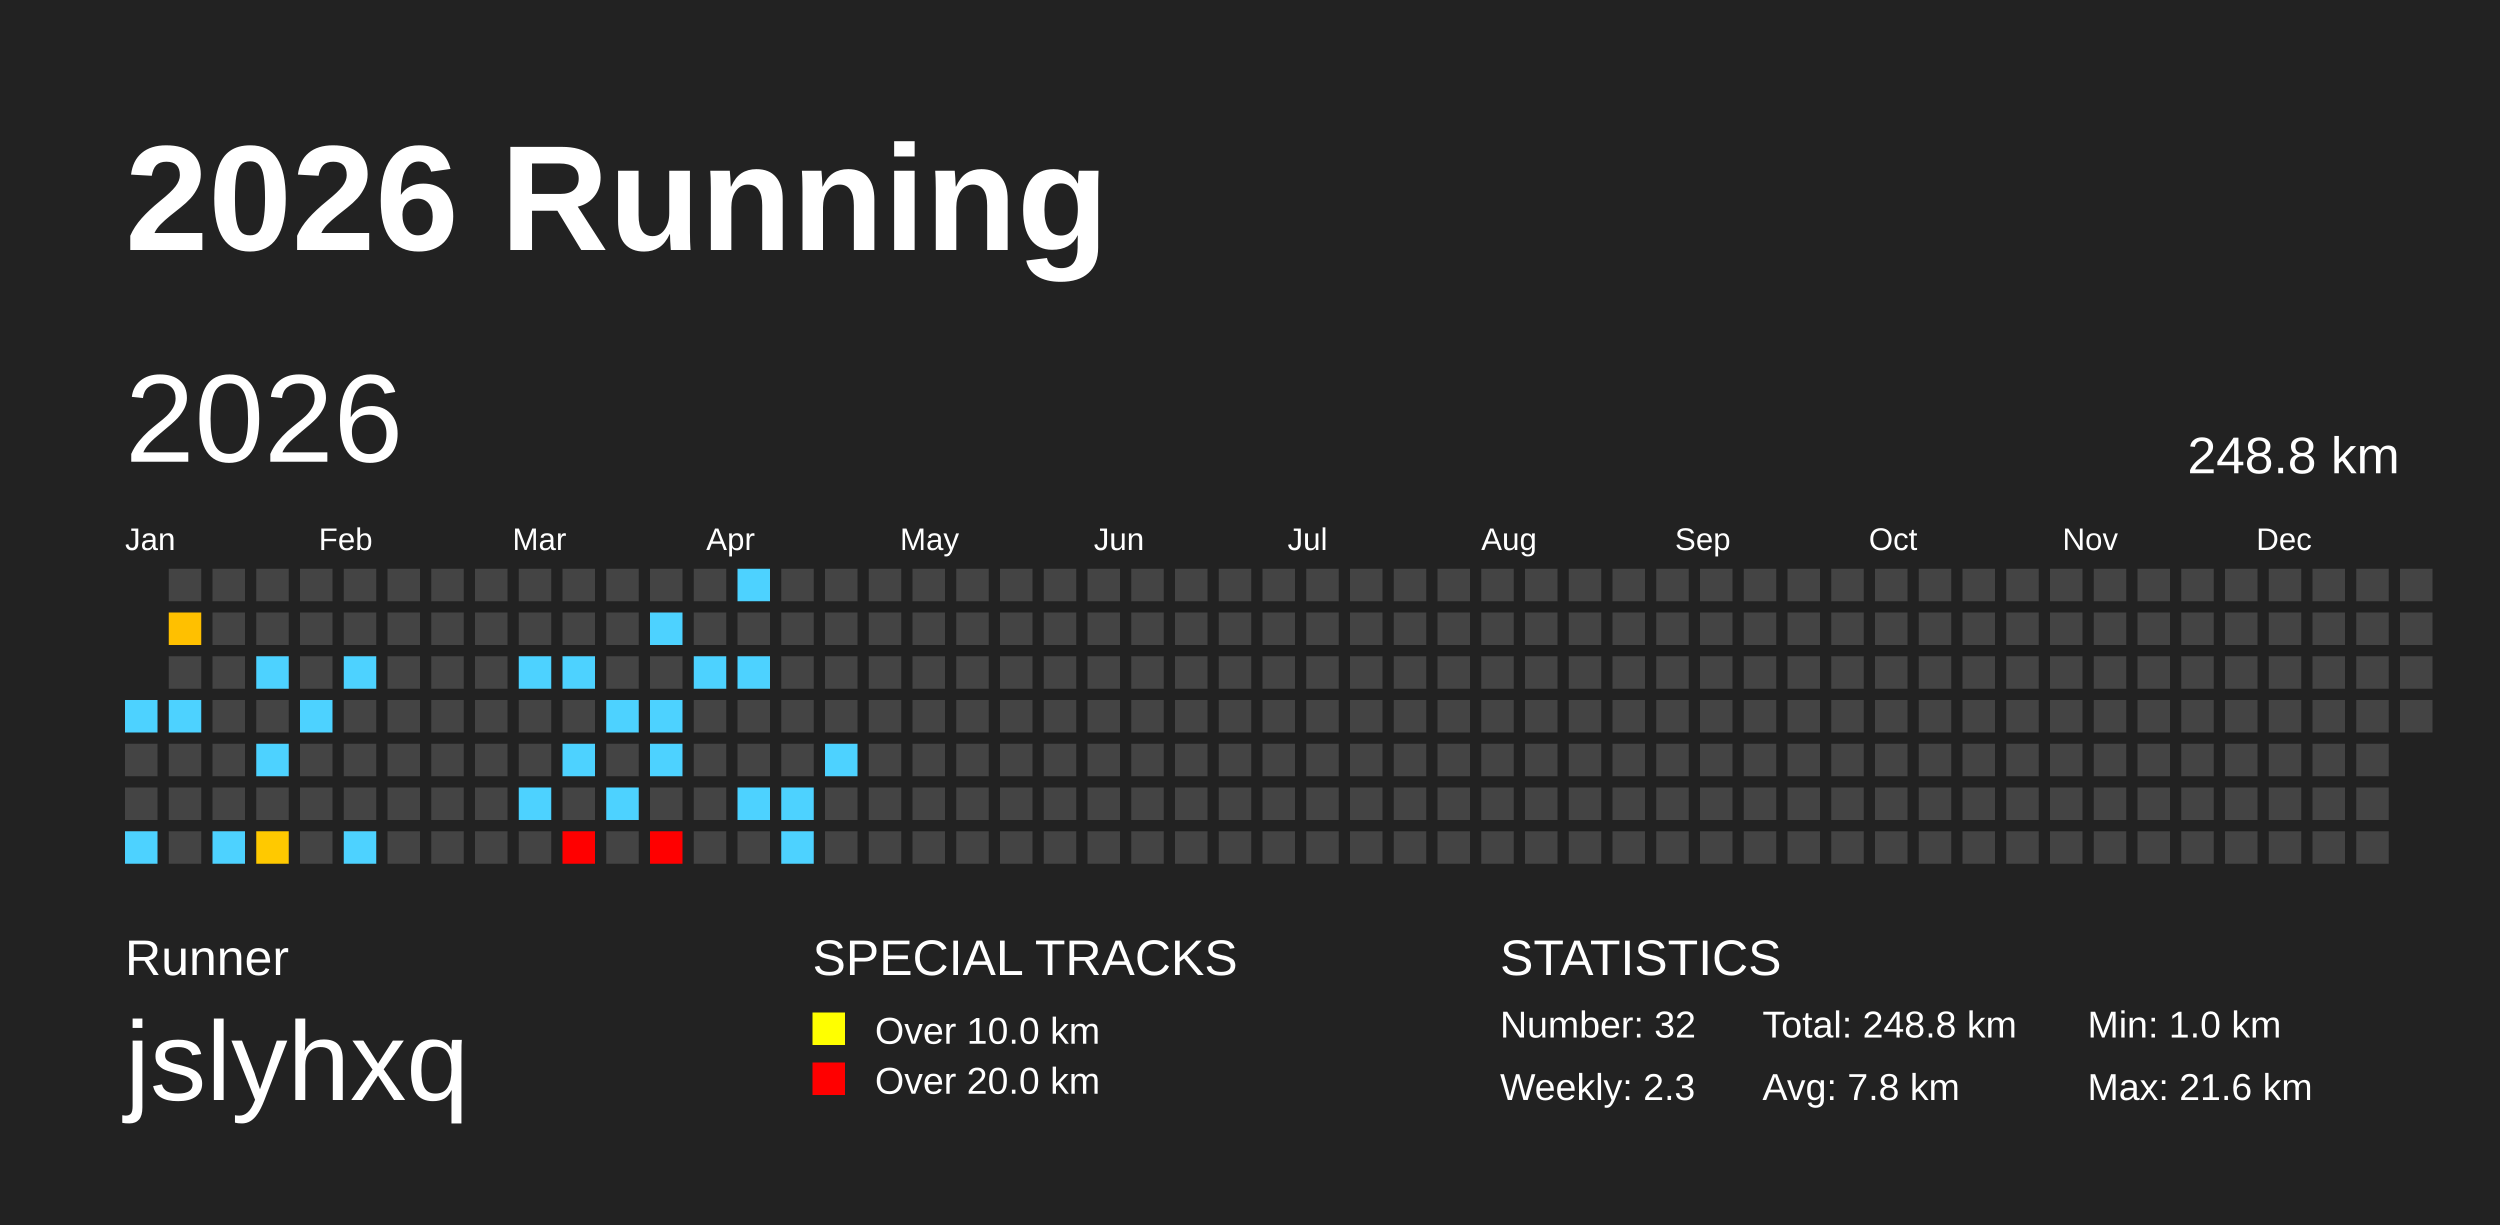
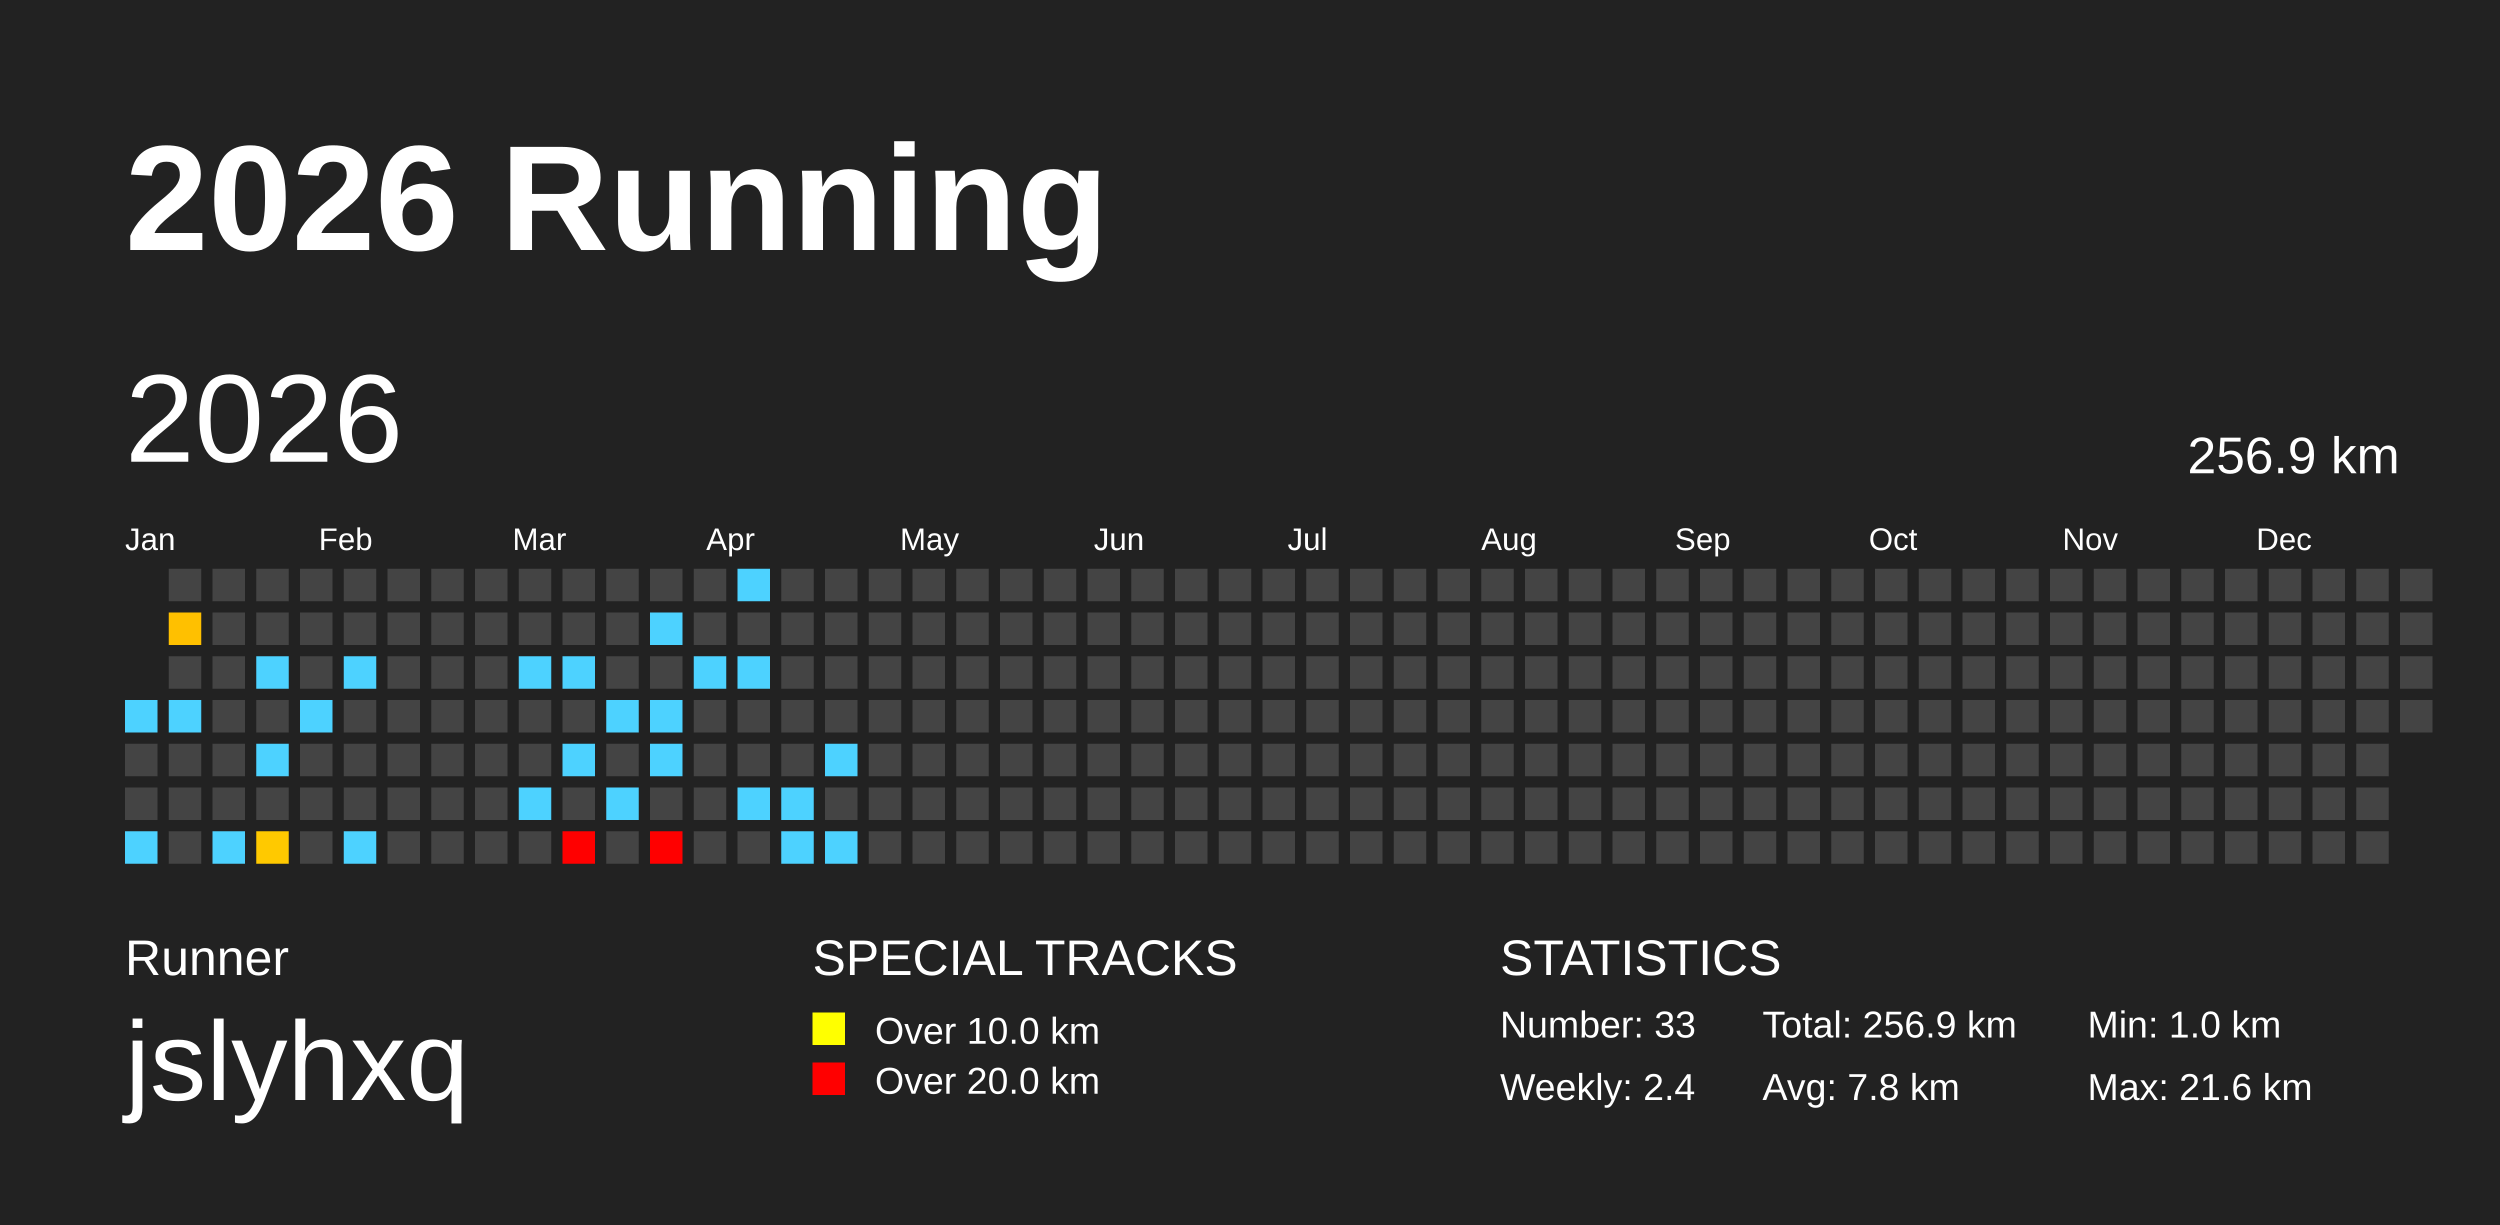
<svg xmlns="http://www.w3.org/2000/svg" baseProfile="full" height="98mm" version="1.1" viewBox="0,0,200,98" width="200mm">
  <defs />
  <rect fill="#222222" height="98" width="200" x="0" y="0" />
  <text fill="#FFFFFF" style="font-size:12px; font-family:Arial; font-weight:bold;" x="10" y="20">2026 Running</text>
  <text fill="#FFFFFF" style="font-size:4px; font-family:Arial" x="10" y="78">Runner</text>
  <text fill="#FFFFFF" style="font-size:9px; font-family:Arial" x="10" y="88">jslyhxq</text>
  <text fill="#FFFFFF" style="font-size:4px; font-family:Arial" x="65" y="78">SPECIAL TRACKS</text>
  <rect fill="yellow" height="2.6" width="2.6" x="65" y="81" />
  <text fill="#FFFFFF" style="font-size:3px; font-family:Arial" x="70" y="83.5">Over 10.0 km</text>
  <rect fill="red" height="2.6" width="2.6" x="65" y="85" />
  <text fill="#FFFFFF" style="font-size:3px; font-family:Arial" x="70" y="87.5">Over 20.0 km</text>
  <text fill="#FFFFFF" style="font-size:4px; font-family:Arial" x="120" y="78">STATISTICS</text>
-   <text fill="#FFFFFF" style="font-size:3px; font-family:Arial" x="120" y="83">Number: 32</text>
-   <text fill="#FFFFFF" style="font-size:3px; font-family:Arial" x="120" y="88">Weekly: 2.3</text>
-   <text fill="#FFFFFF" style="font-size:3px; font-family:Arial" x="141" y="83">Total: 248.8 km</text>
+   <text fill="#FFFFFF" style="font-size:3px; font-family:Arial" x="120" y="83">Number: 33</text>
+   <text fill="#FFFFFF" style="font-size:3px; font-family:Arial" x="120" y="88">Weekly: 2.4</text>
+   <text fill="#FFFFFF" style="font-size:3px; font-family:Arial" x="141" y="83">Total: 256.9 km</text>
  <text fill="#FFFFFF" style="font-size:3px; font-family:Arial" x="141" y="88">Avg: 7.8 km</text>
  <text fill="#FFFFFF" style="font-size:3px; font-family:Arial" x="167" y="83">Min: 1.0 km</text>
  <text fill="#FFFFFF" style="font-size:3px; font-family:Arial" x="167" y="88">Max: 21.6 km</text>
  <text dominant-baseline="hanging" fill="#FFFFFF" style="font-size:10.0px; font-family:Arial;" x="10" y="30">2026</text>
-   <text dominant-baseline="hanging" fill="#FFFFFF" style="font-size:4.125px; font-family:Arial;" x="175" y="35">248.8 km</text>
+   <text dominant-baseline="hanging" fill="#FFFFFF" style="font-size:4.125px; font-family:Arial;" x="175" y="35">256.9 km</text>
  <text fill="#FFFFFF" style="font-size:2.5px; font-family:Arial" x="10.0" y="44">Jan</text>
  <text fill="#FFFFFF" style="font-size:2.5px; font-family:Arial" x="25.5" y="44">Feb</text>
  <text fill="#FFFFFF" style="font-size:2.5px; font-family:Arial" x="41.0" y="44">Mar</text>
  <text fill="#FFFFFF" style="font-size:2.5px; font-family:Arial" x="56.5" y="44">Apr</text>
  <text fill="#FFFFFF" style="font-size:2.5px; font-family:Arial" x="72.0" y="44">May</text>
  <text fill="#FFFFFF" style="font-size:2.5px; font-family:Arial" x="87.5" y="44">Jun</text>
  <text fill="#FFFFFF" style="font-size:2.5px; font-family:Arial" x="103.0" y="44">Jul</text>
  <text fill="#FFFFFF" style="font-size:2.5px; font-family:Arial" x="118.5" y="44">Aug</text>
  <text fill="#FFFFFF" style="font-size:2.5px; font-family:Arial" x="134.0" y="44">Sep</text>
  <text fill="#FFFFFF" style="font-size:2.5px; font-family:Arial" x="149.5" y="44">Oct</text>
  <text fill="#FFFFFF" style="font-size:2.5px; font-family:Arial" x="165.0" y="44">Nov</text>
  <text fill="#FFFFFF" style="font-size:2.5px; font-family:Arial" x="180.5" y="44">Dec</text>
  <rect fill="#4dd2ff" height="2.6" width="2.6" x="10.0" y="56.0" />
  <rect fill="#444444" height="2.6" width="2.6" x="10.0" y="59.5" />
  <rect fill="#444444" height="2.6" width="2.6" x="10.0" y="63.0" />
  <rect fill="#4dd2ff" height="2.6" width="2.6" x="10.0" y="66.5" />
  <rect fill="#444444" height="2.6" width="2.6" x="13.5" y="45.5" />
  <rect fill="#ffc000" height="2.6" width="2.6" x="13.5" y="49.0" />
  <rect fill="#444444" height="2.6" width="2.6" x="13.5" y="52.5" />
  <rect fill="#4dd2ff" height="2.6" width="2.6" x="13.5" y="56.0" />
  <rect fill="#444444" height="2.6" width="2.6" x="13.5" y="59.5" />
  <rect fill="#444444" height="2.6" width="2.6" x="13.5" y="63.0" />
  <rect fill="#444444" height="2.6" width="2.6" x="13.5" y="66.5" />
  <rect fill="#444444" height="2.6" width="2.6" x="17.0" y="45.5" />
  <rect fill="#444444" height="2.6" width="2.6" x="17.0" y="49.0" />
  <rect fill="#444444" height="2.6" width="2.6" x="17.0" y="52.5" />
  <rect fill="#444444" height="2.6" width="2.6" x="17.0" y="56.0" />
  <rect fill="#444444" height="2.6" width="2.6" x="17.0" y="59.5" />
  <rect fill="#444444" height="2.6" width="2.6" x="17.0" y="63.0" />
  <rect fill="#4dd2ff" height="2.6" width="2.6" x="17.0" y="66.5" />
  <rect fill="#444444" height="2.6" width="2.6" x="20.5" y="45.5" />
  <rect fill="#444444" height="2.6" width="2.6" x="20.5" y="49.0" />
  <rect fill="#4dd2ff" height="2.6" width="2.6" x="20.5" y="52.5" />
  <rect fill="#444444" height="2.6" width="2.6" x="20.5" y="56.0" />
  <rect fill="#4dd2ff" height="2.6" width="2.6" x="20.5" y="59.5" />
  <rect fill="#444444" height="2.6" width="2.6" x="20.5" y="63.0" />
  <rect fill="#ffc900" height="2.6" width="2.6" x="20.5" y="66.5" />
  <rect fill="#444444" height="2.6" width="2.6" x="24.0" y="45.5" />
  <rect fill="#444444" height="2.6" width="2.6" x="24.0" y="49.0" />
  <rect fill="#444444" height="2.6" width="2.6" x="24.0" y="52.5" />
  <rect fill="#4dd2ff" height="2.6" width="2.6" x="24.0" y="56.0" />
  <rect fill="#444444" height="2.6" width="2.6" x="24.0" y="59.5" />
  <rect fill="#444444" height="2.6" width="2.6" x="24.0" y="63.0" />
  <rect fill="#444444" height="2.6" width="2.6" x="24.0" y="66.5" />
  <rect fill="#444444" height="2.6" width="2.6" x="27.5" y="45.5" />
  <rect fill="#444444" height="2.6" width="2.6" x="27.5" y="49.0" />
  <rect fill="#4dd2ff" height="2.6" width="2.6" x="27.5" y="52.5" />
  <rect fill="#444444" height="2.6" width="2.6" x="27.5" y="56.0" />
  <rect fill="#444444" height="2.6" width="2.6" x="27.5" y="59.5" />
  <rect fill="#444444" height="2.6" width="2.6" x="27.5" y="63.0" />
  <rect fill="#4dd2ff" height="2.6" width="2.6" x="27.5" y="66.5" />
  <rect fill="#444444" height="2.6" width="2.6" x="31.0" y="45.5" />
  <rect fill="#444444" height="2.6" width="2.6" x="31.0" y="49.0" />
  <rect fill="#444444" height="2.6" width="2.6" x="31.0" y="52.5" />
  <rect fill="#444444" height="2.6" width="2.6" x="31.0" y="56.0" />
  <rect fill="#444444" height="2.6" width="2.6" x="31.0" y="59.5" />
  <rect fill="#444444" height="2.6" width="2.6" x="31.0" y="63.0" />
  <rect fill="#444444" height="2.6" width="2.6" x="31.0" y="66.5" />
  <rect fill="#444444" height="2.6" width="2.6" x="34.5" y="45.5" />
  <rect fill="#444444" height="2.6" width="2.6" x="34.5" y="49.0" />
  <rect fill="#444444" height="2.6" width="2.6" x="34.5" y="52.5" />
  <rect fill="#444444" height="2.6" width="2.6" x="34.5" y="56.0" />
  <rect fill="#444444" height="2.6" width="2.6" x="34.5" y="59.5" />
  <rect fill="#444444" height="2.6" width="2.6" x="34.5" y="63.0" />
  <rect fill="#444444" height="2.6" width="2.6" x="34.5" y="66.5" />
  <rect fill="#444444" height="2.6" width="2.6" x="38.0" y="45.5" />
  <rect fill="#444444" height="2.6" width="2.6" x="38.0" y="49.0" />
  <rect fill="#444444" height="2.6" width="2.6" x="38.0" y="52.5" />
  <rect fill="#444444" height="2.6" width="2.6" x="38.0" y="56.0" />
  <rect fill="#444444" height="2.6" width="2.6" x="38.0" y="59.5" />
  <rect fill="#444444" height="2.6" width="2.6" x="38.0" y="63.0" />
  <rect fill="#444444" height="2.6" width="2.6" x="38.0" y="66.5" />
  <rect fill="#444444" height="2.6" width="2.6" x="41.5" y="45.5" />
  <rect fill="#444444" height="2.6" width="2.6" x="41.5" y="49.0" />
  <rect fill="#4dd2ff" height="2.6" width="2.6" x="41.5" y="52.5" />
  <rect fill="#444444" height="2.6" width="2.6" x="41.5" y="56.0" />
  <rect fill="#444444" height="2.6" width="2.6" x="41.5" y="59.5" />
  <rect fill="#4dd2ff" height="2.6" width="2.6" x="41.5" y="63.0" />
  <rect fill="#444444" height="2.6" width="2.6" x="41.5" y="66.5" />
  <rect fill="#444444" height="2.6" width="2.6" x="45.0" y="45.5" />
  <rect fill="#444444" height="2.6" width="2.6" x="45.0" y="49.0" />
  <rect fill="#4dd2ff" height="2.6" width="2.6" x="45.0" y="52.5" />
  <rect fill="#444444" height="2.6" width="2.6" x="45.0" y="56.0" />
  <rect fill="#4dd2ff" height="2.6" width="2.6" x="45.0" y="59.5" />
  <rect fill="#444444" height="2.6" width="2.6" x="45.0" y="63.0" />
  <rect fill="red" height="2.6" width="2.6" x="45.0" y="66.5" />
  <rect fill="#444444" height="2.6" width="2.6" x="48.5" y="45.5" />
  <rect fill="#444444" height="2.6" width="2.6" x="48.5" y="49.0" />
  <rect fill="#444444" height="2.6" width="2.6" x="48.5" y="52.5" />
  <rect fill="#4dd2ff" height="2.6" width="2.6" x="48.5" y="56.0" />
  <rect fill="#444444" height="2.6" width="2.6" x="48.5" y="59.5" />
  <rect fill="#4dd2ff" height="2.6" width="2.6" x="48.5" y="63.0" />
  <rect fill="#444444" height="2.6" width="2.6" x="48.5" y="66.5" />
  <rect fill="#444444" height="2.6" width="2.6" x="52.0" y="45.5" />
  <rect fill="#4dd2ff" height="2.6" width="2.6" x="52.0" y="49.0" />
  <rect fill="#444444" height="2.6" width="2.6" x="52.0" y="52.5" />
  <rect fill="#4dd2ff" height="2.6" width="2.6" x="52.0" y="56.0" />
  <rect fill="#4dd2ff" height="2.6" width="2.6" x="52.0" y="59.5" />
  <rect fill="#444444" height="2.6" width="2.6" x="52.0" y="63.0" />
  <rect fill="red" height="2.6" width="2.6" x="52.0" y="66.5" />
  <rect fill="#444444" height="2.6" width="2.6" x="55.5" y="45.5" />
  <rect fill="#444444" height="2.6" width="2.6" x="55.5" y="49.0" />
  <rect fill="#4dd2ff" height="2.6" width="2.6" x="55.5" y="52.5" />
  <rect fill="#444444" height="2.6" width="2.6" x="55.5" y="56.0" />
  <rect fill="#444444" height="2.6" width="2.6" x="55.5" y="59.5" />
  <rect fill="#444444" height="2.6" width="2.6" x="55.5" y="63.0" />
  <rect fill="#444444" height="2.6" width="2.6" x="55.5" y="66.5" />
  <rect fill="#4dd2ff" height="2.6" width="2.6" x="59.0" y="45.5" />
  <rect fill="#444444" height="2.6" width="2.6" x="59.0" y="49.0" />
  <rect fill="#4dd2ff" height="2.6" width="2.6" x="59.0" y="52.5" />
  <rect fill="#444444" height="2.6" width="2.6" x="59.0" y="56.0" />
  <rect fill="#444444" height="2.6" width="2.6" x="59.0" y="59.5" />
  <rect fill="#4dd2ff" height="2.6" width="2.6" x="59.0" y="63.0" />
  <rect fill="#444444" height="2.6" width="2.6" x="59.0" y="66.5" />
  <rect fill="#444444" height="2.6" width="2.6" x="62.5" y="45.5" />
  <rect fill="#444444" height="2.6" width="2.6" x="62.5" y="49.0" />
  <rect fill="#444444" height="2.6" width="2.6" x="62.5" y="52.5" />
  <rect fill="#444444" height="2.6" width="2.6" x="62.5" y="56.0" />
  <rect fill="#444444" height="2.6" width="2.6" x="62.5" y="59.5" />
  <rect fill="#4dd2ff" height="2.6" width="2.6" x="62.5" y="63.0" />
  <rect fill="#4dd2ff" height="2.6" width="2.6" x="62.5" y="66.5" />
  <rect fill="#444444" height="2.6" width="2.6" x="66.0" y="45.5" />
  <rect fill="#444444" height="2.6" width="2.6" x="66.0" y="49.0" />
  <rect fill="#444444" height="2.6" width="2.6" x="66.0" y="52.5" />
  <rect fill="#444444" height="2.6" width="2.6" x="66.0" y="56.0" />
  <rect fill="#4dd2ff" height="2.6" width="2.6" x="66.0" y="59.5" />
  <rect fill="#444444" height="2.6" width="2.6" x="66.0" y="63.0" />
-   <rect fill="#444444" height="2.6" width="2.6" x="66.0" y="66.5" />
+   <rect fill="#4dd2ff" height="2.6" width="2.6" x="66.0" y="66.5" />
  <rect fill="#444444" height="2.6" width="2.6" x="69.5" y="45.5" />
  <rect fill="#444444" height="2.6" width="2.6" x="69.5" y="49.0" />
  <rect fill="#444444" height="2.6" width="2.6" x="69.5" y="52.5" />
  <rect fill="#444444" height="2.6" width="2.6" x="69.5" y="56.0" />
  <rect fill="#444444" height="2.6" width="2.6" x="69.5" y="59.5" />
  <rect fill="#444444" height="2.6" width="2.6" x="69.5" y="63.0" />
  <rect fill="#444444" height="2.6" width="2.6" x="69.5" y="66.5" />
  <rect fill="#444444" height="2.6" width="2.6" x="73.0" y="45.5" />
  <rect fill="#444444" height="2.6" width="2.6" x="73.0" y="49.0" />
  <rect fill="#444444" height="2.6" width="2.6" x="73.0" y="52.5" />
  <rect fill="#444444" height="2.6" width="2.6" x="73.0" y="56.0" />
  <rect fill="#444444" height="2.6" width="2.6" x="73.0" y="59.5" />
  <rect fill="#444444" height="2.6" width="2.6" x="73.0" y="63.0" />
  <rect fill="#444444" height="2.6" width="2.6" x="73.0" y="66.5" />
  <rect fill="#444444" height="2.6" width="2.6" x="76.5" y="45.5" />
  <rect fill="#444444" height="2.6" width="2.6" x="76.5" y="49.0" />
  <rect fill="#444444" height="2.6" width="2.6" x="76.5" y="52.5" />
  <rect fill="#444444" height="2.6" width="2.6" x="76.5" y="56.0" />
  <rect fill="#444444" height="2.6" width="2.6" x="76.5" y="59.5" />
  <rect fill="#444444" height="2.6" width="2.6" x="76.5" y="63.0" />
  <rect fill="#444444" height="2.6" width="2.6" x="76.5" y="66.5" />
  <rect fill="#444444" height="2.6" width="2.6" x="80.0" y="45.5" />
  <rect fill="#444444" height="2.6" width="2.6" x="80.0" y="49.0" />
  <rect fill="#444444" height="2.6" width="2.6" x="80.0" y="52.5" />
  <rect fill="#444444" height="2.6" width="2.6" x="80.0" y="56.0" />
  <rect fill="#444444" height="2.6" width="2.6" x="80.0" y="59.5" />
  <rect fill="#444444" height="2.6" width="2.6" x="80.0" y="63.0" />
  <rect fill="#444444" height="2.6" width="2.6" x="80.0" y="66.5" />
  <rect fill="#444444" height="2.6" width="2.6" x="83.5" y="45.5" />
  <rect fill="#444444" height="2.6" width="2.6" x="83.5" y="49.0" />
  <rect fill="#444444" height="2.6" width="2.6" x="83.5" y="52.5" />
  <rect fill="#444444" height="2.6" width="2.6" x="83.5" y="56.0" />
  <rect fill="#444444" height="2.6" width="2.6" x="83.5" y="59.5" />
  <rect fill="#444444" height="2.6" width="2.6" x="83.5" y="63.0" />
  <rect fill="#444444" height="2.6" width="2.6" x="83.5" y="66.5" />
  <rect fill="#444444" height="2.6" width="2.6" x="87.0" y="45.5" />
  <rect fill="#444444" height="2.6" width="2.6" x="87.0" y="49.0" />
  <rect fill="#444444" height="2.6" width="2.6" x="87.0" y="52.5" />
  <rect fill="#444444" height="2.6" width="2.6" x="87.0" y="56.0" />
  <rect fill="#444444" height="2.6" width="2.6" x="87.0" y="59.5" />
  <rect fill="#444444" height="2.6" width="2.6" x="87.0" y="63.0" />
  <rect fill="#444444" height="2.6" width="2.6" x="87.0" y="66.5" />
  <rect fill="#444444" height="2.6" width="2.6" x="90.5" y="45.5" />
  <rect fill="#444444" height="2.6" width="2.6" x="90.5" y="49.0" />
  <rect fill="#444444" height="2.6" width="2.6" x="90.5" y="52.5" />
  <rect fill="#444444" height="2.6" width="2.6" x="90.5" y="56.0" />
  <rect fill="#444444" height="2.6" width="2.6" x="90.5" y="59.5" />
  <rect fill="#444444" height="2.6" width="2.6" x="90.5" y="63.0" />
  <rect fill="#444444" height="2.6" width="2.6" x="90.5" y="66.5" />
  <rect fill="#444444" height="2.6" width="2.6" x="94.0" y="45.5" />
  <rect fill="#444444" height="2.6" width="2.6" x="94.0" y="49.0" />
  <rect fill="#444444" height="2.6" width="2.6" x="94.0" y="52.5" />
  <rect fill="#444444" height="2.6" width="2.6" x="94.0" y="56.0" />
  <rect fill="#444444" height="2.6" width="2.6" x="94.0" y="59.5" />
  <rect fill="#444444" height="2.6" width="2.6" x="94.0" y="63.0" />
  <rect fill="#444444" height="2.6" width="2.6" x="94.0" y="66.5" />
  <rect fill="#444444" height="2.6" width="2.6" x="97.5" y="45.5" />
  <rect fill="#444444" height="2.6" width="2.6" x="97.5" y="49.0" />
  <rect fill="#444444" height="2.6" width="2.6" x="97.5" y="52.5" />
  <rect fill="#444444" height="2.6" width="2.6" x="97.5" y="56.0" />
  <rect fill="#444444" height="2.6" width="2.6" x="97.5" y="59.5" />
  <rect fill="#444444" height="2.6" width="2.6" x="97.5" y="63.0" />
  <rect fill="#444444" height="2.6" width="2.6" x="97.5" y="66.5" />
  <rect fill="#444444" height="2.6" width="2.6" x="101.0" y="45.5" />
  <rect fill="#444444" height="2.6" width="2.6" x="101.0" y="49.0" />
  <rect fill="#444444" height="2.6" width="2.6" x="101.0" y="52.5" />
  <rect fill="#444444" height="2.6" width="2.6" x="101.0" y="56.0" />
  <rect fill="#444444" height="2.6" width="2.6" x="101.0" y="59.5" />
  <rect fill="#444444" height="2.6" width="2.6" x="101.0" y="63.0" />
  <rect fill="#444444" height="2.6" width="2.6" x="101.0" y="66.5" />
  <rect fill="#444444" height="2.6" width="2.6" x="104.5" y="45.5" />
  <rect fill="#444444" height="2.6" width="2.6" x="104.5" y="49.0" />
  <rect fill="#444444" height="2.6" width="2.6" x="104.5" y="52.5" />
  <rect fill="#444444" height="2.6" width="2.6" x="104.5" y="56.0" />
  <rect fill="#444444" height="2.6" width="2.6" x="104.5" y="59.5" />
  <rect fill="#444444" height="2.6" width="2.6" x="104.5" y="63.0" />
  <rect fill="#444444" height="2.6" width="2.6" x="104.5" y="66.5" />
  <rect fill="#444444" height="2.6" width="2.6" x="108.0" y="45.5" />
  <rect fill="#444444" height="2.6" width="2.6" x="108.0" y="49.0" />
  <rect fill="#444444" height="2.6" width="2.6" x="108.0" y="52.5" />
  <rect fill="#444444" height="2.6" width="2.6" x="108.0" y="56.0" />
  <rect fill="#444444" height="2.6" width="2.6" x="108.0" y="59.5" />
  <rect fill="#444444" height="2.6" width="2.6" x="108.0" y="63.0" />
  <rect fill="#444444" height="2.6" width="2.6" x="108.0" y="66.5" />
  <rect fill="#444444" height="2.6" width="2.6" x="111.5" y="45.5" />
  <rect fill="#444444" height="2.6" width="2.6" x="111.5" y="49.0" />
  <rect fill="#444444" height="2.6" width="2.6" x="111.5" y="52.5" />
  <rect fill="#444444" height="2.6" width="2.6" x="111.5" y="56.0" />
  <rect fill="#444444" height="2.6" width="2.6" x="111.5" y="59.5" />
  <rect fill="#444444" height="2.6" width="2.6" x="111.5" y="63.0" />
  <rect fill="#444444" height="2.6" width="2.6" x="111.5" y="66.5" />
  <rect fill="#444444" height="2.6" width="2.6" x="115.0" y="45.5" />
  <rect fill="#444444" height="2.6" width="2.6" x="115.0" y="49.0" />
  <rect fill="#444444" height="2.6" width="2.6" x="115.0" y="52.5" />
  <rect fill="#444444" height="2.6" width="2.6" x="115.0" y="56.0" />
  <rect fill="#444444" height="2.6" width="2.6" x="115.0" y="59.5" />
  <rect fill="#444444" height="2.6" width="2.6" x="115.0" y="63.0" />
  <rect fill="#444444" height="2.6" width="2.6" x="115.0" y="66.5" />
  <rect fill="#444444" height="2.6" width="2.6" x="118.5" y="45.5" />
  <rect fill="#444444" height="2.6" width="2.6" x="118.5" y="49.0" />
  <rect fill="#444444" height="2.6" width="2.6" x="118.5" y="52.5" />
  <rect fill="#444444" height="2.6" width="2.6" x="118.5" y="56.0" />
  <rect fill="#444444" height="2.6" width="2.6" x="118.5" y="59.5" />
  <rect fill="#444444" height="2.6" width="2.6" x="118.5" y="63.0" />
  <rect fill="#444444" height="2.6" width="2.6" x="118.5" y="66.5" />
  <rect fill="#444444" height="2.6" width="2.6" x="122.0" y="45.5" />
  <rect fill="#444444" height="2.6" width="2.6" x="122.0" y="49.0" />
  <rect fill="#444444" height="2.6" width="2.6" x="122.0" y="52.5" />
  <rect fill="#444444" height="2.6" width="2.6" x="122.0" y="56.0" />
  <rect fill="#444444" height="2.6" width="2.6" x="122.0" y="59.5" />
  <rect fill="#444444" height="2.6" width="2.6" x="122.0" y="63.0" />
  <rect fill="#444444" height="2.6" width="2.6" x="122.0" y="66.5" />
  <rect fill="#444444" height="2.6" width="2.6" x="125.5" y="45.5" />
  <rect fill="#444444" height="2.6" width="2.6" x="125.5" y="49.0" />
  <rect fill="#444444" height="2.6" width="2.6" x="125.5" y="52.5" />
  <rect fill="#444444" height="2.6" width="2.6" x="125.5" y="56.0" />
  <rect fill="#444444" height="2.6" width="2.6" x="125.5" y="59.5" />
  <rect fill="#444444" height="2.6" width="2.6" x="125.5" y="63.0" />
  <rect fill="#444444" height="2.6" width="2.6" x="125.5" y="66.5" />
  <rect fill="#444444" height="2.6" width="2.6" x="129.0" y="45.5" />
  <rect fill="#444444" height="2.6" width="2.6" x="129.0" y="49.0" />
  <rect fill="#444444" height="2.6" width="2.6" x="129.0" y="52.5" />
  <rect fill="#444444" height="2.6" width="2.6" x="129.0" y="56.0" />
  <rect fill="#444444" height="2.6" width="2.6" x="129.0" y="59.5" />
  <rect fill="#444444" height="2.6" width="2.6" x="129.0" y="63.0" />
  <rect fill="#444444" height="2.6" width="2.6" x="129.0" y="66.5" />
  <rect fill="#444444" height="2.6" width="2.6" x="132.5" y="45.5" />
  <rect fill="#444444" height="2.6" width="2.6" x="132.5" y="49.0" />
  <rect fill="#444444" height="2.6" width="2.6" x="132.5" y="52.5" />
  <rect fill="#444444" height="2.6" width="2.6" x="132.5" y="56.0" />
  <rect fill="#444444" height="2.6" width="2.6" x="132.5" y="59.5" />
  <rect fill="#444444" height="2.6" width="2.6" x="132.5" y="63.0" />
  <rect fill="#444444" height="2.6" width="2.6" x="132.5" y="66.5" />
  <rect fill="#444444" height="2.6" width="2.6" x="136.0" y="45.5" />
  <rect fill="#444444" height="2.6" width="2.6" x="136.0" y="49.0" />
  <rect fill="#444444" height="2.6" width="2.6" x="136.0" y="52.5" />
  <rect fill="#444444" height="2.6" width="2.6" x="136.0" y="56.0" />
  <rect fill="#444444" height="2.6" width="2.6" x="136.0" y="59.5" />
  <rect fill="#444444" height="2.6" width="2.6" x="136.0" y="63.0" />
  <rect fill="#444444" height="2.6" width="2.6" x="136.0" y="66.5" />
  <rect fill="#444444" height="2.6" width="2.6" x="139.5" y="45.5" />
  <rect fill="#444444" height="2.6" width="2.6" x="139.5" y="49.0" />
  <rect fill="#444444" height="2.6" width="2.6" x="139.5" y="52.5" />
  <rect fill="#444444" height="2.6" width="2.6" x="139.5" y="56.0" />
  <rect fill="#444444" height="2.6" width="2.6" x="139.5" y="59.5" />
  <rect fill="#444444" height="2.6" width="2.6" x="139.5" y="63.0" />
  <rect fill="#444444" height="2.6" width="2.6" x="139.5" y="66.5" />
  <rect fill="#444444" height="2.6" width="2.6" x="143.0" y="45.5" />
  <rect fill="#444444" height="2.6" width="2.6" x="143.0" y="49.0" />
  <rect fill="#444444" height="2.6" width="2.6" x="143.0" y="52.5" />
  <rect fill="#444444" height="2.6" width="2.6" x="143.0" y="56.0" />
  <rect fill="#444444" height="2.6" width="2.6" x="143.0" y="59.5" />
  <rect fill="#444444" height="2.6" width="2.6" x="143.0" y="63.0" />
  <rect fill="#444444" height="2.6" width="2.6" x="143.0" y="66.5" />
  <rect fill="#444444" height="2.6" width="2.6" x="146.5" y="45.5" />
  <rect fill="#444444" height="2.6" width="2.6" x="146.5" y="49.0" />
  <rect fill="#444444" height="2.6" width="2.6" x="146.5" y="52.5" />
  <rect fill="#444444" height="2.6" width="2.6" x="146.5" y="56.0" />
  <rect fill="#444444" height="2.6" width="2.6" x="146.5" y="59.5" />
  <rect fill="#444444" height="2.6" width="2.6" x="146.5" y="63.0" />
  <rect fill="#444444" height="2.6" width="2.6" x="146.5" y="66.5" />
  <rect fill="#444444" height="2.6" width="2.6" x="150.0" y="45.5" />
  <rect fill="#444444" height="2.6" width="2.6" x="150.0" y="49.0" />
  <rect fill="#444444" height="2.6" width="2.6" x="150.0" y="52.5" />
  <rect fill="#444444" height="2.6" width="2.6" x="150.0" y="56.0" />
  <rect fill="#444444" height="2.6" width="2.6" x="150.0" y="59.5" />
  <rect fill="#444444" height="2.6" width="2.6" x="150.0" y="63.0" />
  <rect fill="#444444" height="2.6" width="2.6" x="150.0" y="66.5" />
  <rect fill="#444444" height="2.6" width="2.6" x="153.5" y="45.5" />
  <rect fill="#444444" height="2.6" width="2.6" x="153.5" y="49.0" />
  <rect fill="#444444" height="2.6" width="2.6" x="153.5" y="52.5" />
  <rect fill="#444444" height="2.6" width="2.6" x="153.5" y="56.0" />
  <rect fill="#444444" height="2.6" width="2.6" x="153.5" y="59.5" />
  <rect fill="#444444" height="2.6" width="2.6" x="153.5" y="63.0" />
  <rect fill="#444444" height="2.6" width="2.6" x="153.5" y="66.5" />
  <rect fill="#444444" height="2.6" width="2.6" x="157.0" y="45.5" />
  <rect fill="#444444" height="2.6" width="2.6" x="157.0" y="49.0" />
  <rect fill="#444444" height="2.6" width="2.6" x="157.0" y="52.5" />
  <rect fill="#444444" height="2.6" width="2.6" x="157.0" y="56.0" />
  <rect fill="#444444" height="2.6" width="2.6" x="157.0" y="59.5" />
  <rect fill="#444444" height="2.6" width="2.6" x="157.0" y="63.0" />
  <rect fill="#444444" height="2.6" width="2.6" x="157.0" y="66.5" />
  <rect fill="#444444" height="2.6" width="2.6" x="160.5" y="45.5" />
  <rect fill="#444444" height="2.6" width="2.6" x="160.5" y="49.0" />
  <rect fill="#444444" height="2.6" width="2.6" x="160.5" y="52.5" />
  <rect fill="#444444" height="2.6" width="2.6" x="160.5" y="56.0" />
  <rect fill="#444444" height="2.6" width="2.6" x="160.5" y="59.5" />
  <rect fill="#444444" height="2.6" width="2.6" x="160.5" y="63.0" />
  <rect fill="#444444" height="2.6" width="2.6" x="160.5" y="66.5" />
  <rect fill="#444444" height="2.6" width="2.6" x="164.0" y="45.5" />
  <rect fill="#444444" height="2.6" width="2.6" x="164.0" y="49.0" />
  <rect fill="#444444" height="2.6" width="2.6" x="164.0" y="52.5" />
  <rect fill="#444444" height="2.6" width="2.6" x="164.0" y="56.0" />
  <rect fill="#444444" height="2.6" width="2.6" x="164.0" y="59.5" />
  <rect fill="#444444" height="2.6" width="2.6" x="164.0" y="63.0" />
  <rect fill="#444444" height="2.6" width="2.6" x="164.0" y="66.5" />
  <rect fill="#444444" height="2.6" width="2.6" x="167.5" y="45.5" />
  <rect fill="#444444" height="2.6" width="2.6" x="167.5" y="49.0" />
  <rect fill="#444444" height="2.6" width="2.6" x="167.5" y="52.5" />
  <rect fill="#444444" height="2.6" width="2.6" x="167.5" y="56.0" />
  <rect fill="#444444" height="2.6" width="2.6" x="167.5" y="59.5" />
  <rect fill="#444444" height="2.6" width="2.6" x="167.5" y="63.0" />
  <rect fill="#444444" height="2.6" width="2.6" x="167.5" y="66.5" />
  <rect fill="#444444" height="2.6" width="2.6" x="171.0" y="45.5" />
  <rect fill="#444444" height="2.6" width="2.6" x="171.0" y="49.0" />
  <rect fill="#444444" height="2.6" width="2.6" x="171.0" y="52.5" />
  <rect fill="#444444" height="2.6" width="2.6" x="171.0" y="56.0" />
  <rect fill="#444444" height="2.6" width="2.6" x="171.0" y="59.5" />
  <rect fill="#444444" height="2.6" width="2.6" x="171.0" y="63.0" />
  <rect fill="#444444" height="2.6" width="2.6" x="171.0" y="66.5" />
  <rect fill="#444444" height="2.6" width="2.6" x="174.5" y="45.5" />
  <rect fill="#444444" height="2.6" width="2.6" x="174.5" y="49.0" />
  <rect fill="#444444" height="2.6" width="2.6" x="174.5" y="52.5" />
  <rect fill="#444444" height="2.6" width="2.6" x="174.5" y="56.0" />
  <rect fill="#444444" height="2.6" width="2.6" x="174.5" y="59.5" />
  <rect fill="#444444" height="2.6" width="2.6" x="174.5" y="63.0" />
  <rect fill="#444444" height="2.6" width="2.6" x="174.5" y="66.5" />
  <rect fill="#444444" height="2.6" width="2.6" x="178.0" y="45.5" />
  <rect fill="#444444" height="2.6" width="2.6" x="178.0" y="49.0" />
  <rect fill="#444444" height="2.6" width="2.6" x="178.0" y="52.5" />
  <rect fill="#444444" height="2.6" width="2.6" x="178.0" y="56.0" />
  <rect fill="#444444" height="2.6" width="2.6" x="178.0" y="59.5" />
  <rect fill="#444444" height="2.6" width="2.6" x="178.0" y="63.0" />
  <rect fill="#444444" height="2.6" width="2.6" x="178.0" y="66.5" />
  <rect fill="#444444" height="2.6" width="2.6" x="181.5" y="45.5" />
  <rect fill="#444444" height="2.6" width="2.6" x="181.5" y="49.0" />
  <rect fill="#444444" height="2.6" width="2.6" x="181.5" y="52.5" />
  <rect fill="#444444" height="2.6" width="2.6" x="181.5" y="56.0" />
  <rect fill="#444444" height="2.6" width="2.6" x="181.5" y="59.5" />
  <rect fill="#444444" height="2.6" width="2.6" x="181.5" y="63.0" />
  <rect fill="#444444" height="2.6" width="2.6" x="181.5" y="66.5" />
  <rect fill="#444444" height="2.6" width="2.6" x="185.0" y="45.5" />
  <rect fill="#444444" height="2.6" width="2.6" x="185.0" y="49.0" />
  <rect fill="#444444" height="2.6" width="2.6" x="185.0" y="52.5" />
  <rect fill="#444444" height="2.6" width="2.6" x="185.0" y="56.0" />
  <rect fill="#444444" height="2.6" width="2.6" x="185.0" y="59.5" />
  <rect fill="#444444" height="2.6" width="2.6" x="185.0" y="63.0" />
  <rect fill="#444444" height="2.6" width="2.6" x="185.0" y="66.5" />
  <rect fill="#444444" height="2.6" width="2.6" x="188.5" y="45.5" />
  <rect fill="#444444" height="2.6" width="2.6" x="188.5" y="49.0" />
  <rect fill="#444444" height="2.6" width="2.6" x="188.5" y="52.5" />
  <rect fill="#444444" height="2.6" width="2.6" x="188.5" y="56.0" />
  <rect fill="#444444" height="2.6" width="2.6" x="188.5" y="59.5" />
  <rect fill="#444444" height="2.6" width="2.6" x="188.5" y="63.0" />
  <rect fill="#444444" height="2.6" width="2.6" x="188.5" y="66.5" />
  <rect fill="#444444" height="2.6" width="2.6" x="192.0" y="45.5" />
  <rect fill="#444444" height="2.6" width="2.6" x="192.0" y="49.0" />
  <rect fill="#444444" height="2.6" width="2.6" x="192.0" y="52.5" />
  <rect fill="#444444" height="2.6" width="2.6" x="192.0" y="56.0" />
</svg>
